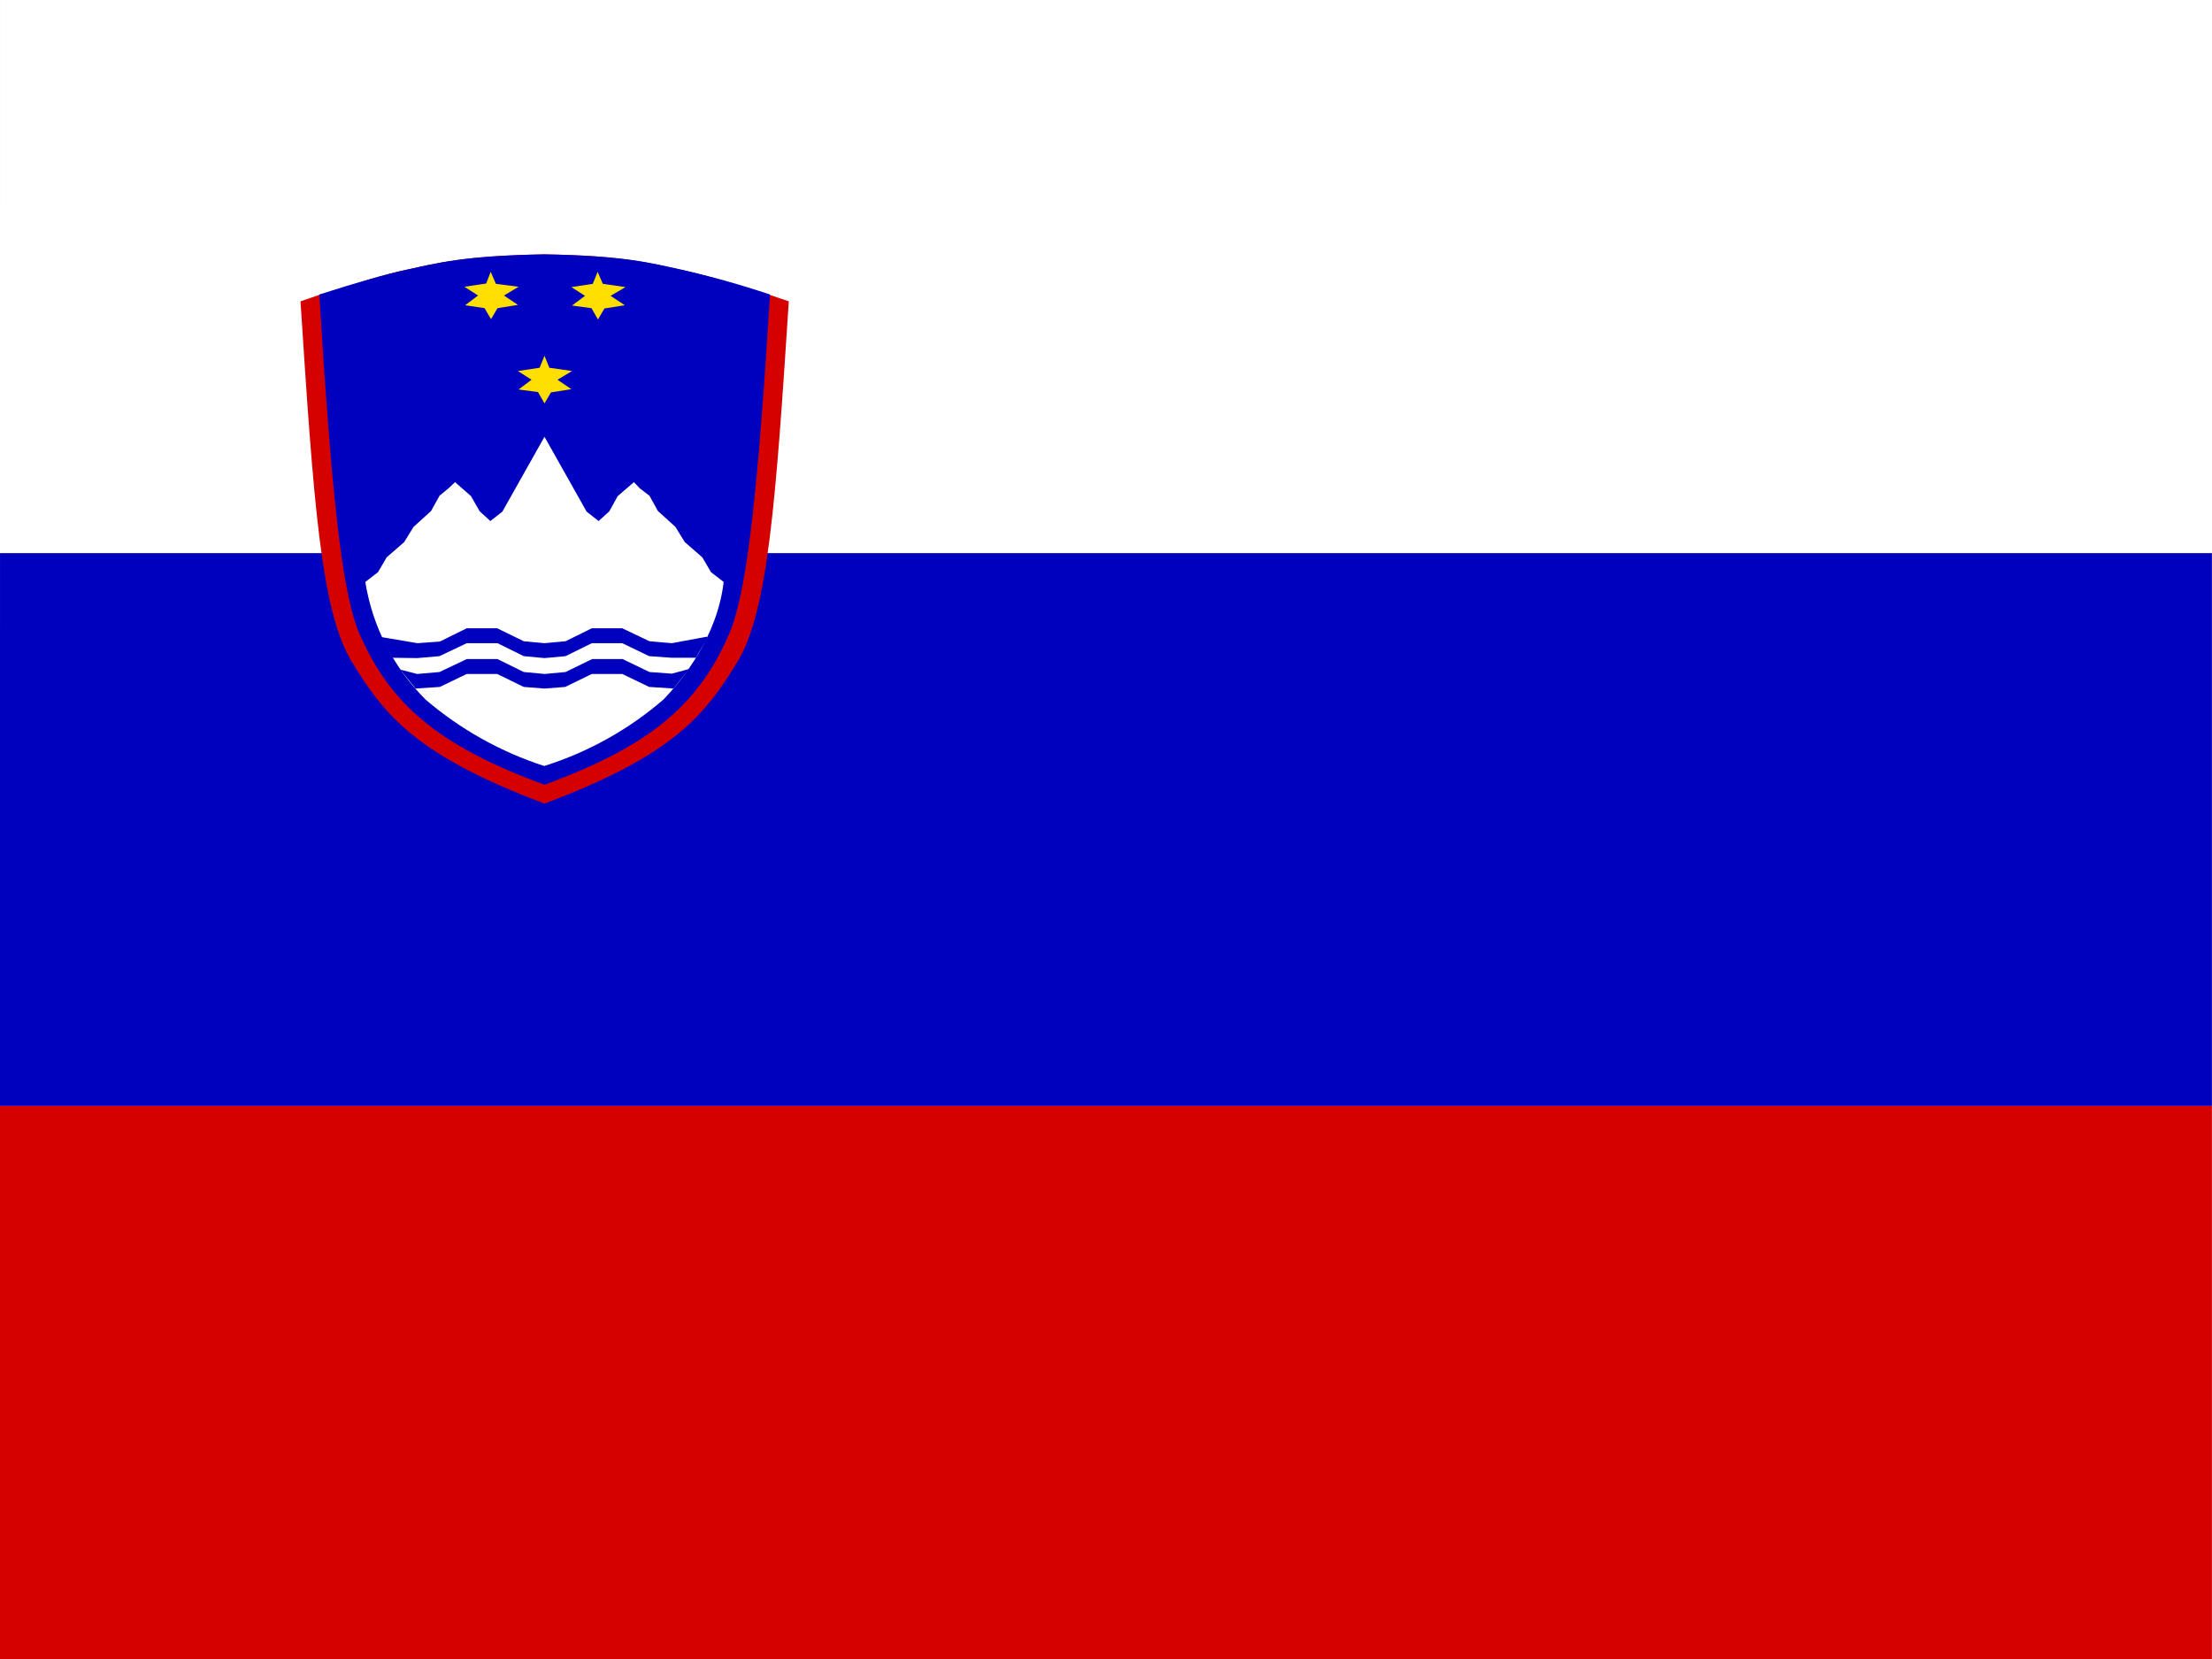
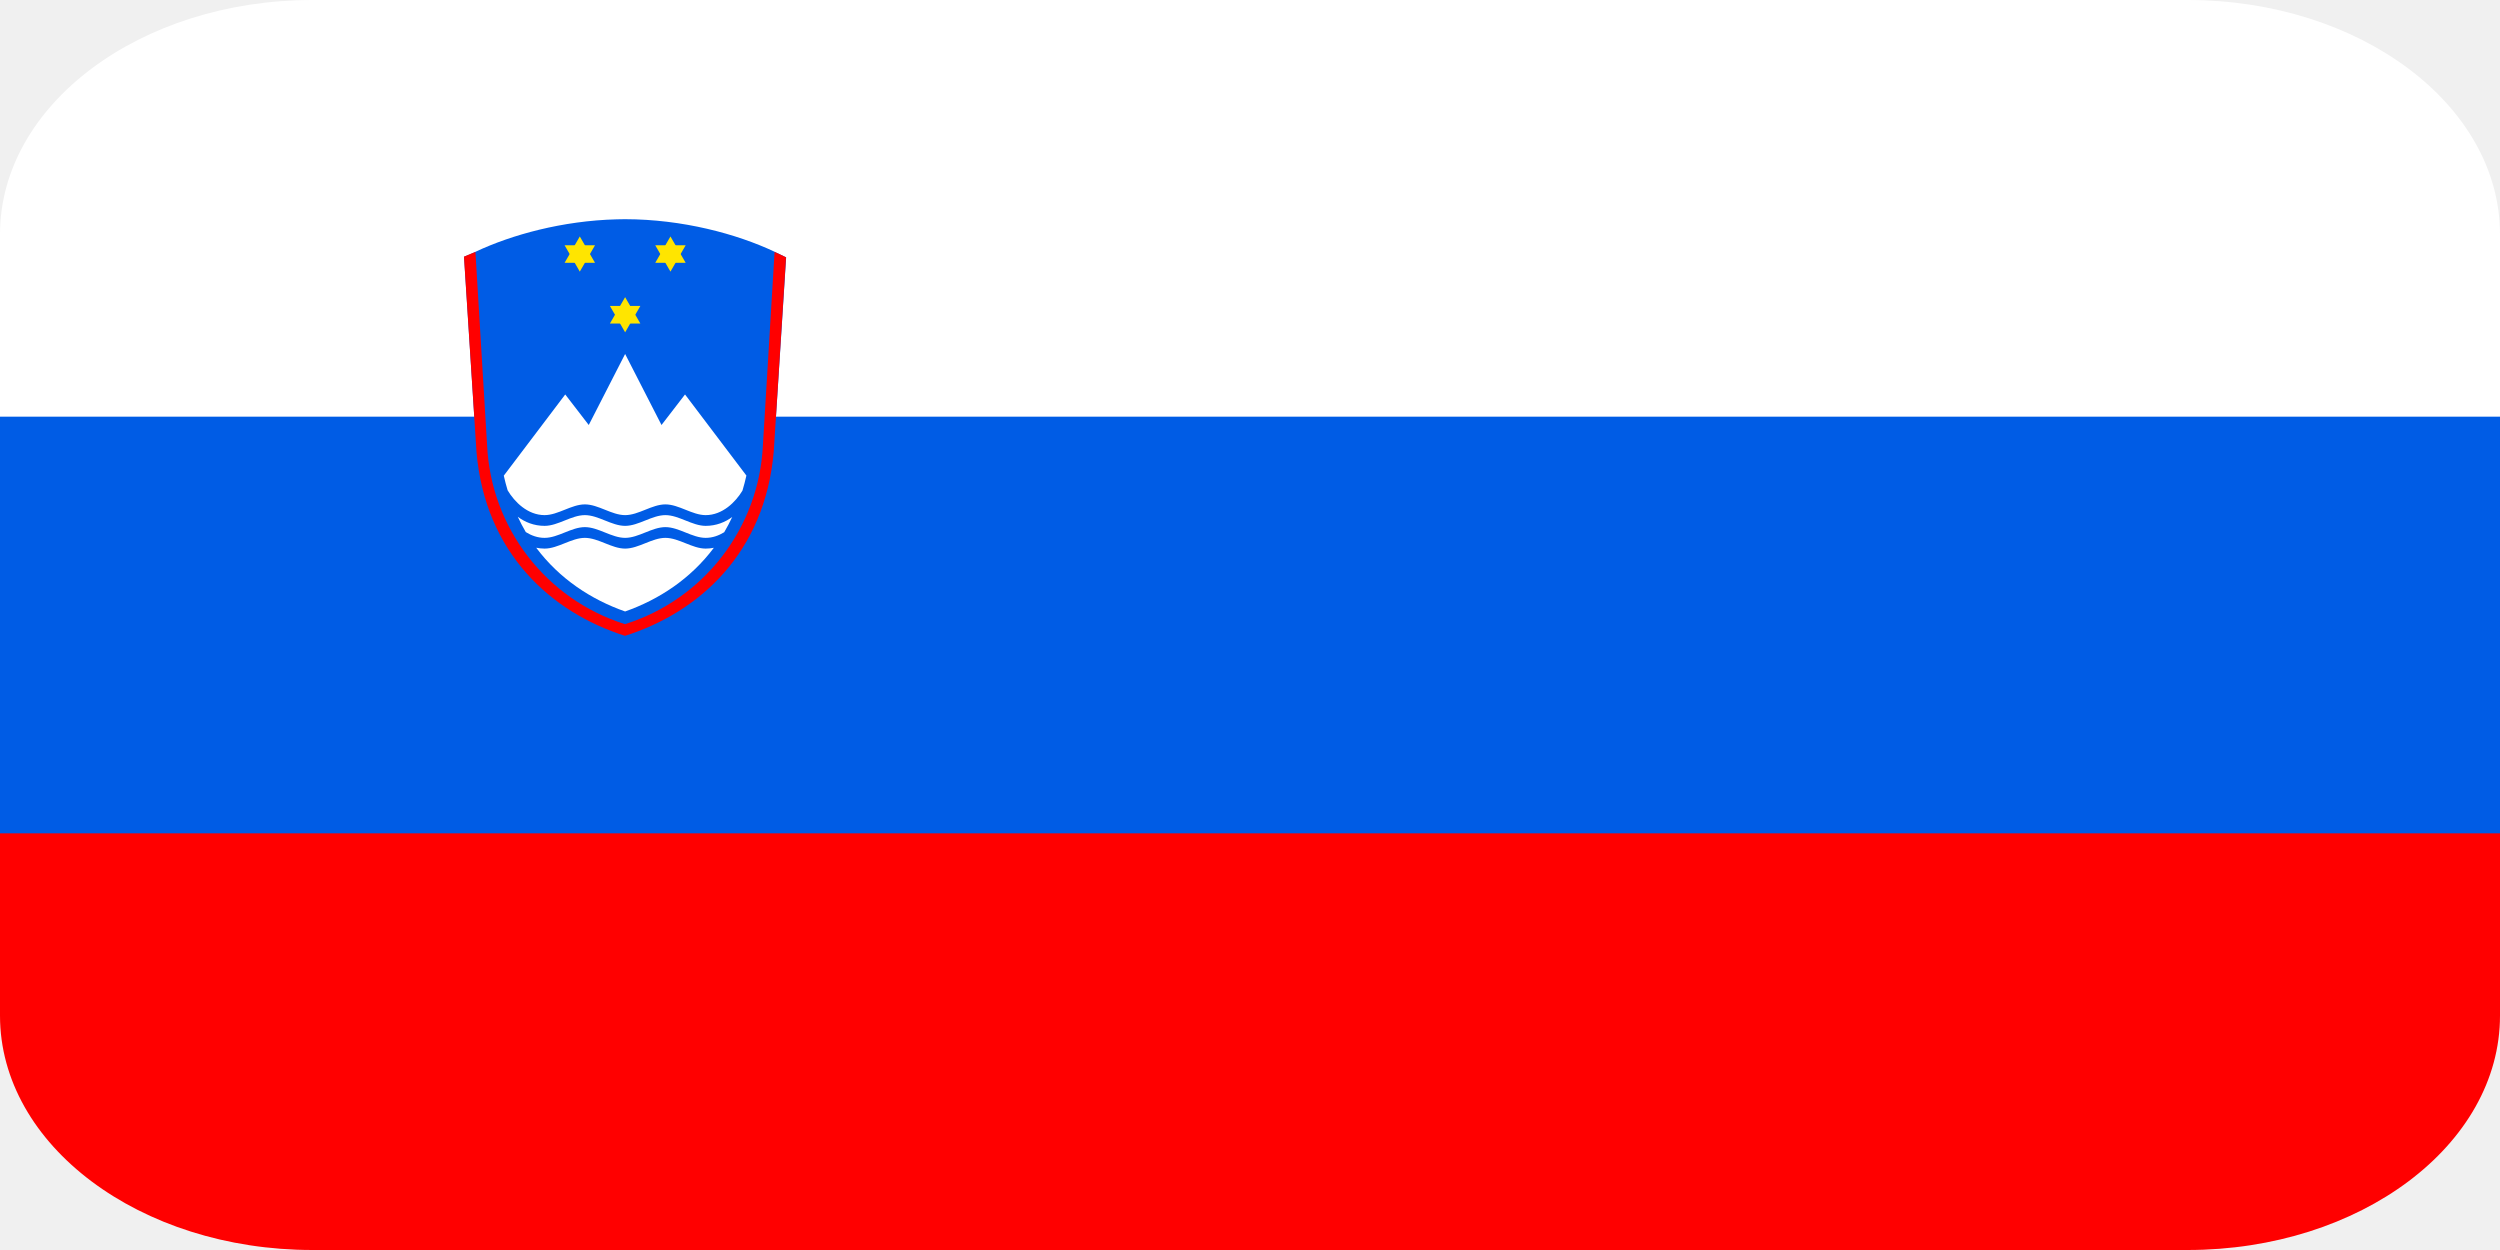
- <svg xmlns="http://www.w3.org/2000/svg" id="flag-icons-si" viewBox="0 0 640 480">
+ <svg xmlns="http://www.w3.org/2000/svg" xmlns:xlink="http://www.w3.org/1999/xlink" viewBox="0 0 12 6">
  <defs>
-     <clipPath id="si-a">
-       <path fill-opacity=".7" d="M-15 0h682.6v512H-15.1z" />
-     </clipPath>
+     <mask id="fa-flag-rounded-si" maskUnits="userSpaceOnUse" x="0.0" y="0.0" width="12.0" height="6.0">
+       <rect x="0.0" y="0.0" width="12.0" height="6.0" rx="1.5" ry="1.125" fill="#fff" />
+     </mask>
  </defs>
-   <g fill-rule="evenodd" stroke-width="1pt" clip-path="url(#si-a)" transform="translate(14.1)scale(.9375)">
-     <path fill="#fff" d="M-62 0H962v512H-62z" />
-     <path fill="#d50000" d="M-62 341.3H962V512H-62z" />
-     <path fill="#0000bf" d="M-62 170.7H962v170.6H-62z" />
-     <path fill="#d50000" d="M228.4 93c-4 61.6-6.4 95.4-15.7 111-10.2 16.8-20 29.1-59.7 44-39.6-14.9-49.4-27.2-59.6-44-9.4-15.6-11.7-49.4-15.7-111l5.8-2c11.8-3.6 20.6-6.5 27.1-7.8 9.3-2 17.3-4.2 42.3-4.7 25 .4 33 2.8 42.3 4.8q9.7 2.1 27.3 7.7z" />
-     <path fill="#0000bf" d="M222.6 91c-3.8 61.5-7 89.7-12 103.2-9.6 23.2-24.8 35.9-57.6 48-32.8-12.1-48-24.8-57.7-48-5-13.6-8-41.7-11.8-103.3q17.4-5.6 27.1-7.7c9.3-2 17.3-4.3 42.3-4.7 25 .4 33 2.7 42.3 4.7a284 284 0 0 1 27.4 7.7z" />
-     <path fill="#ffdf00" d="m153 109.8 1.5 3.7 7 1-4.5 2.7 4.3 2.9-6.3 1-2 3.4-2-3.5-6-.8 4-3-4.2-2.7 6.7-1z" />
-     <path fill="#fff" d="m208.3 179.6-3.9-3-2.7-4.6-5.4-4.7-2.9-4.7-5.4-4.9-2.6-4.7-3-2.3-1.8-1.9-5 4.3-2.6 4.7-3.3 3-3.7-2.9-2.7-4.8-10.3-18.3-10.3 18.3-2.7 4.8-3.7 2.9-3.3-3-2.7-4.7-4.9-4.3-1.9 1.8-2.9 2.4-2.6 4.7-5.4 4.9-2.9 4.7-5.4 4.7-2.7 4.6-3.9 3a66 66 0 0 0 18.6 36.3 107 107 0 0 0 36.6 20.5 104 104 0 0 0 36.8-20.5c5.8-6 16.6-19.3 18.6-36.3" />
-     <path fill="#ffdf00" d="m169.4 83.9 1.6 3.7 7 1-4.6 2.7 4.4 2.9-6.3 1-2 3.4-2-3.5-6-.8 4-3-4.2-2.7 6.6-1zm-33 0 1.6 3.7 7 .9-4.5 2.7 4.3 2.9-6.3 1-2 3.4-2-3.4-6-.9 4-3-4.2-2.7 6.7-1z" />
-     <path fill="#0000bf" d="M199.7 203h-7.4l-7-.5-8.3-4h-9.4l-8.1 4-6.5.6-6.4-.6-8.1-4H129l-8.4 4-6.9.6-7.6-.1-3.6-6.2.1-.2 11.2 1.9 6.9-.5 8.3-4.1h9.4l8.2 4 6.4.6 6.5-.6 8.1-4h9.4l8.4 4 6.9.6 10.8-2 .2.4zm-86.4 9.5 7.4-.5 8.3-4h9.4l8.2 4 6.4.5 6.4-.5 8.2-4h9.4l8.3 4 7.5.5 4.8-6h-.1l-5.2 1.4-6.9-.5-8.3-4h-9.4l-8.2 4-6.4.6-6.5-.6-8.1-4H129l-8.4 4-6.9.6-5-1.3v.2l4.5 5.6z" />
+   <g mask="url(#fa-flag-rounded-si)">
+     <path d="M0 0h12v6H0z" fill="red" />
+     <path d="M0 0h12v4H0z" fill="#005ce5" />
+     <path d="M0 0h12v2H0z" fill="#fff" />
+     <g transform="matrix(.021 0 0 .021 -.106 3.478)">
+       <path d="M147.913-115.518c-.64 0-1.277.014-1.913.032-12.37.32-23.983 3.515-32.252 7.41l.001.012c-.904.378-1.79.757-2.632 1.136l2.842 44.519c1.97 23.264 17.131 36.81 33.976 42.128 16.846-5.319 32.006-18.864 33.975-42.128l2.827-44.378a64.852 64.852 0 0 0-2.632-1.277v-.011c-8.69-4.095-21.074-7.42-34.15-7.442l-.028-.001h-.014z" fill="#005ce5" fill-rule="evenodd" />
+       <path d="M147.934-84.712l-8.314 16.237-5.375-6.983-14.046 18.561c.254 1.153.552 2.265.878 3.35 1.568 2.648 4.583 5.67 8.449 5.67 3.068 0 6.136-2.454 9.204-2.454 3.068 0 6.136 2.455 9.204 2.455 3.068 0 6.136-2.455 9.205-2.455 3.068 0 6.136 2.455 9.204 2.455 3.831 0 6.825-2.967 8.406-5.597.338-1.115.64-2.263.902-3.448l-14.027-18.537-5.375 6.983zm-9.204 36.836c-3.068 0-6.136 2.454-9.204 2.454-2.428 0-4.514-.86-6.13-2.08a41.98 41.98 0 0 0 1.835 3.504c1.265.787 2.704 1.319 4.295 1.319 3.068 0 6.136-2.455 9.204-2.455 3.068 0 6.136 2.455 9.204 2.455 3.068 0 6.136-2.455 9.205-2.455 3.068 0 6.136 2.455 9.204 2.455 1.568 0 2.987-.52 4.24-1.289a42.193 42.193 0 0 0 1.835-3.491c-1.609 1.197-3.675 2.037-6.075 2.037-3.068 0-6.136-2.454-9.204-2.454-3.069 0-6.137 2.454-9.205 2.454-3.068 0-6.136-2.454-9.204-2.454zm0 5.197c-3.068 0-6.136 2.454-9.204 2.454-.667 0-1.3-.078-1.914-.196 5.307 7.091 12.549 11.838 20.316 14.567 7.751-2.725 14.982-7.475 20.286-14.555-.6.113-1.22.184-1.871.184-3.068 0-6.136-2.454-9.204-2.454-3.069 0-6.137 2.454-9.205 2.454-3.068 0-6.136-2.454-9.204-2.454z" fill="#fff" fill-rule="evenodd" />
+       <g id="b" fill="#ffe500">
+         <path id="a" d="M134.094-109.56h6.96l-3.48 6.027" fill="#ffe500" fill-rule="evenodd" />
+         <use height="300" transform="matrix(1 0 0 -1 0 -215.104)" width="600" xlink:href="#a" />
+       </g>
+       <g fill="#ffe500">
+         <use height="300" transform="translate(20.72)" width="600" xlink:href="#b" />
+         <use height="300" transform="translate(10.36 13.875)" width="600" xlink:href="#b" />
+       </g>
+     </g>
+     <path d="M3 1.052zm-.718.157a2.26 2.26 0 0 0-.055.023l.06.935c.041.489.36.773.713.885.354-.112.672-.396.714-.885l.059-.932a1.362 1.362 0 0 0-.055-.026l-.056.927a.947.947 0 0 1-.662.86.947.947 0 0 1-.662-.86z" fill="red" fill-rule="evenodd" />
  </g>
</svg>
